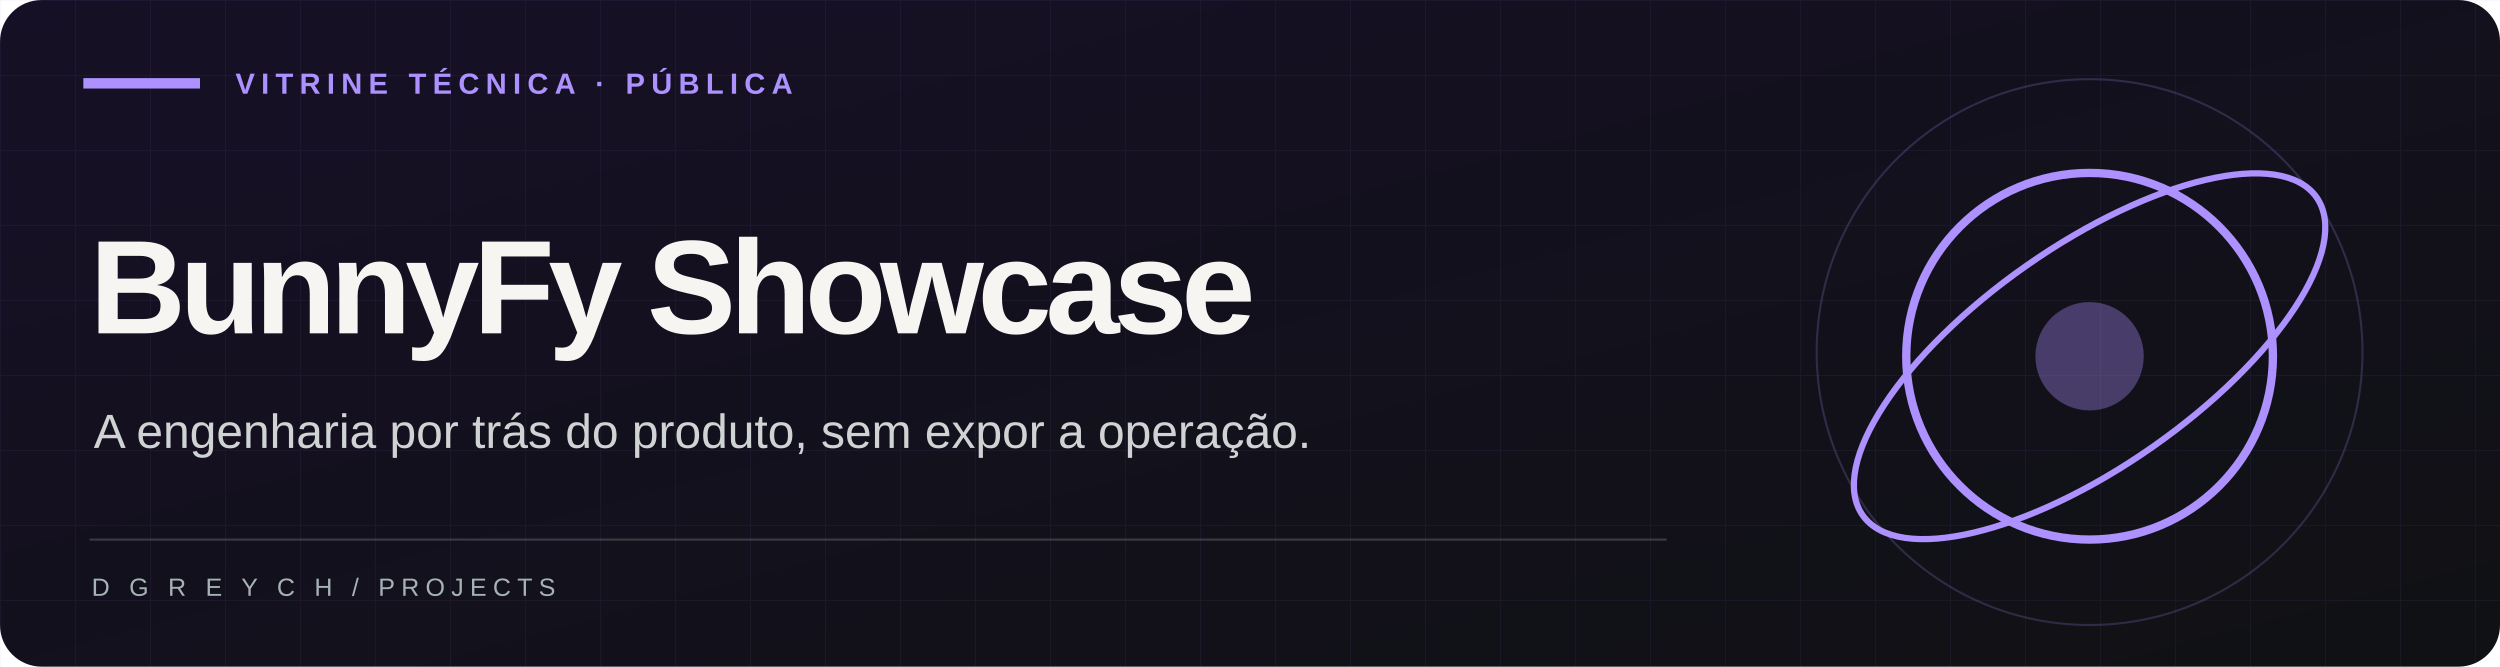
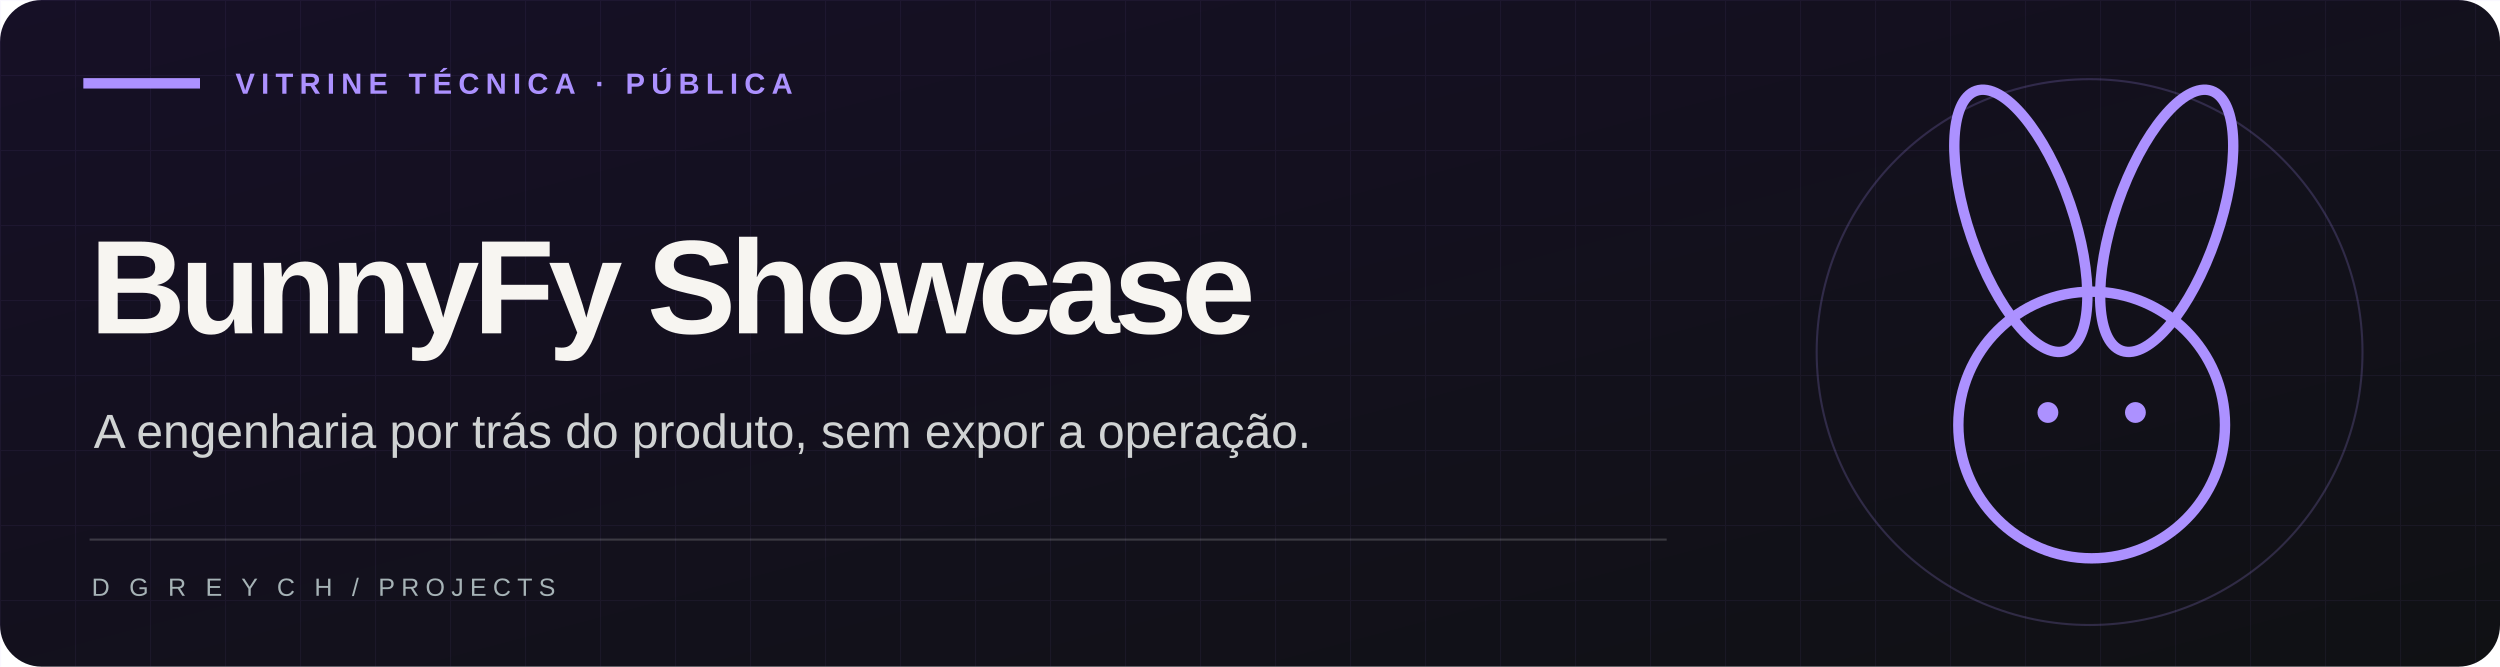
<svg xmlns="http://www.w3.org/2000/svg" viewBox="0 0 1200 320" width="1200" height="320">
  <defs>
    <linearGradient id="a" x2="1" y2="1">
      <stop stop-color="#161026" />
      <stop offset="1" stop-color="#101114" />
    </linearGradient>
    <pattern id="grid" width="36" height="36" patternUnits="userSpaceOnUse">
      <path d="M36 0H0V36" fill="none" stroke="#AC91FF" stroke-opacity=".06" />
    </pattern>
  </defs>
  <rect width="1200" height="320" rx="20" fill="url(#a)" />
  <rect width="1200" height="320" fill="url(#grid)" />
  <path d="M40 40h56" stroke="#AC91FF" stroke-width="5" />
  <text x="113" y="45" font-family="Arial,sans-serif" font-size="14" font-weight="700" letter-spacing="3" fill="#AC91FF">VITRINE TÉCNICA · PÚBLICA</text>
  <text x="43" y="160" font-family="Arial,sans-serif" font-weight="800" font-size="64" letter-spacing="-3" fill="#F7F5F1">BunnyFy Showcase</text>
  <text x="45" y="215" font-family="Arial,sans-serif" font-size="23" fill="#D0D3D3">A engenharia por trás do produto, sem expor a operação.</text>
  <path d="M43 259H800" stroke="#E5E5E5" stroke-opacity=".2" />
  <text x="44" y="286" font-family="Arial,sans-serif" font-size="12" letter-spacing="3" fill="#A6B3B6">D G R E Y C H   /   PROJECTS</text>
  <circle cx="1003" cy="169" r="131" stroke="#AC91FF" stroke-opacity=".2" fill="none" />
-   <circle cx="1003" cy="171" r="88" stroke="#AC91FF" stroke-width="4" fill="none" />
-   <ellipse cx="1003" cy="171" rx="133" ry="53" transform="rotate(-35 1003 171)" fill="none" stroke="#AC91FF" stroke-width="3" />
-   <circle cx="1003" cy="171" r="26" fill="#AC91FF" fill-opacity=".35" />
+   <ellipse cx="970" cy="106" rx="25" ry="66" transform="rotate(-19 970 106)" stroke="#AC91FF" stroke-width="5" fill="none" />
+   <ellipse cx="1040" cy="106" rx="25" ry="66" transform="rotate(19 1040 106)" stroke="#AC91FF" stroke-width="5" fill="none" />
+   <circle cx="1004" cy="204" r="64" stroke="#AC91FF" stroke-width="5" fill="none" />
+   <circle cx="983" cy="198" r="5" fill="#AC91FF" />
+   <circle cx="1025" cy="198" r="5" fill="#AC91FF" />
</svg>
